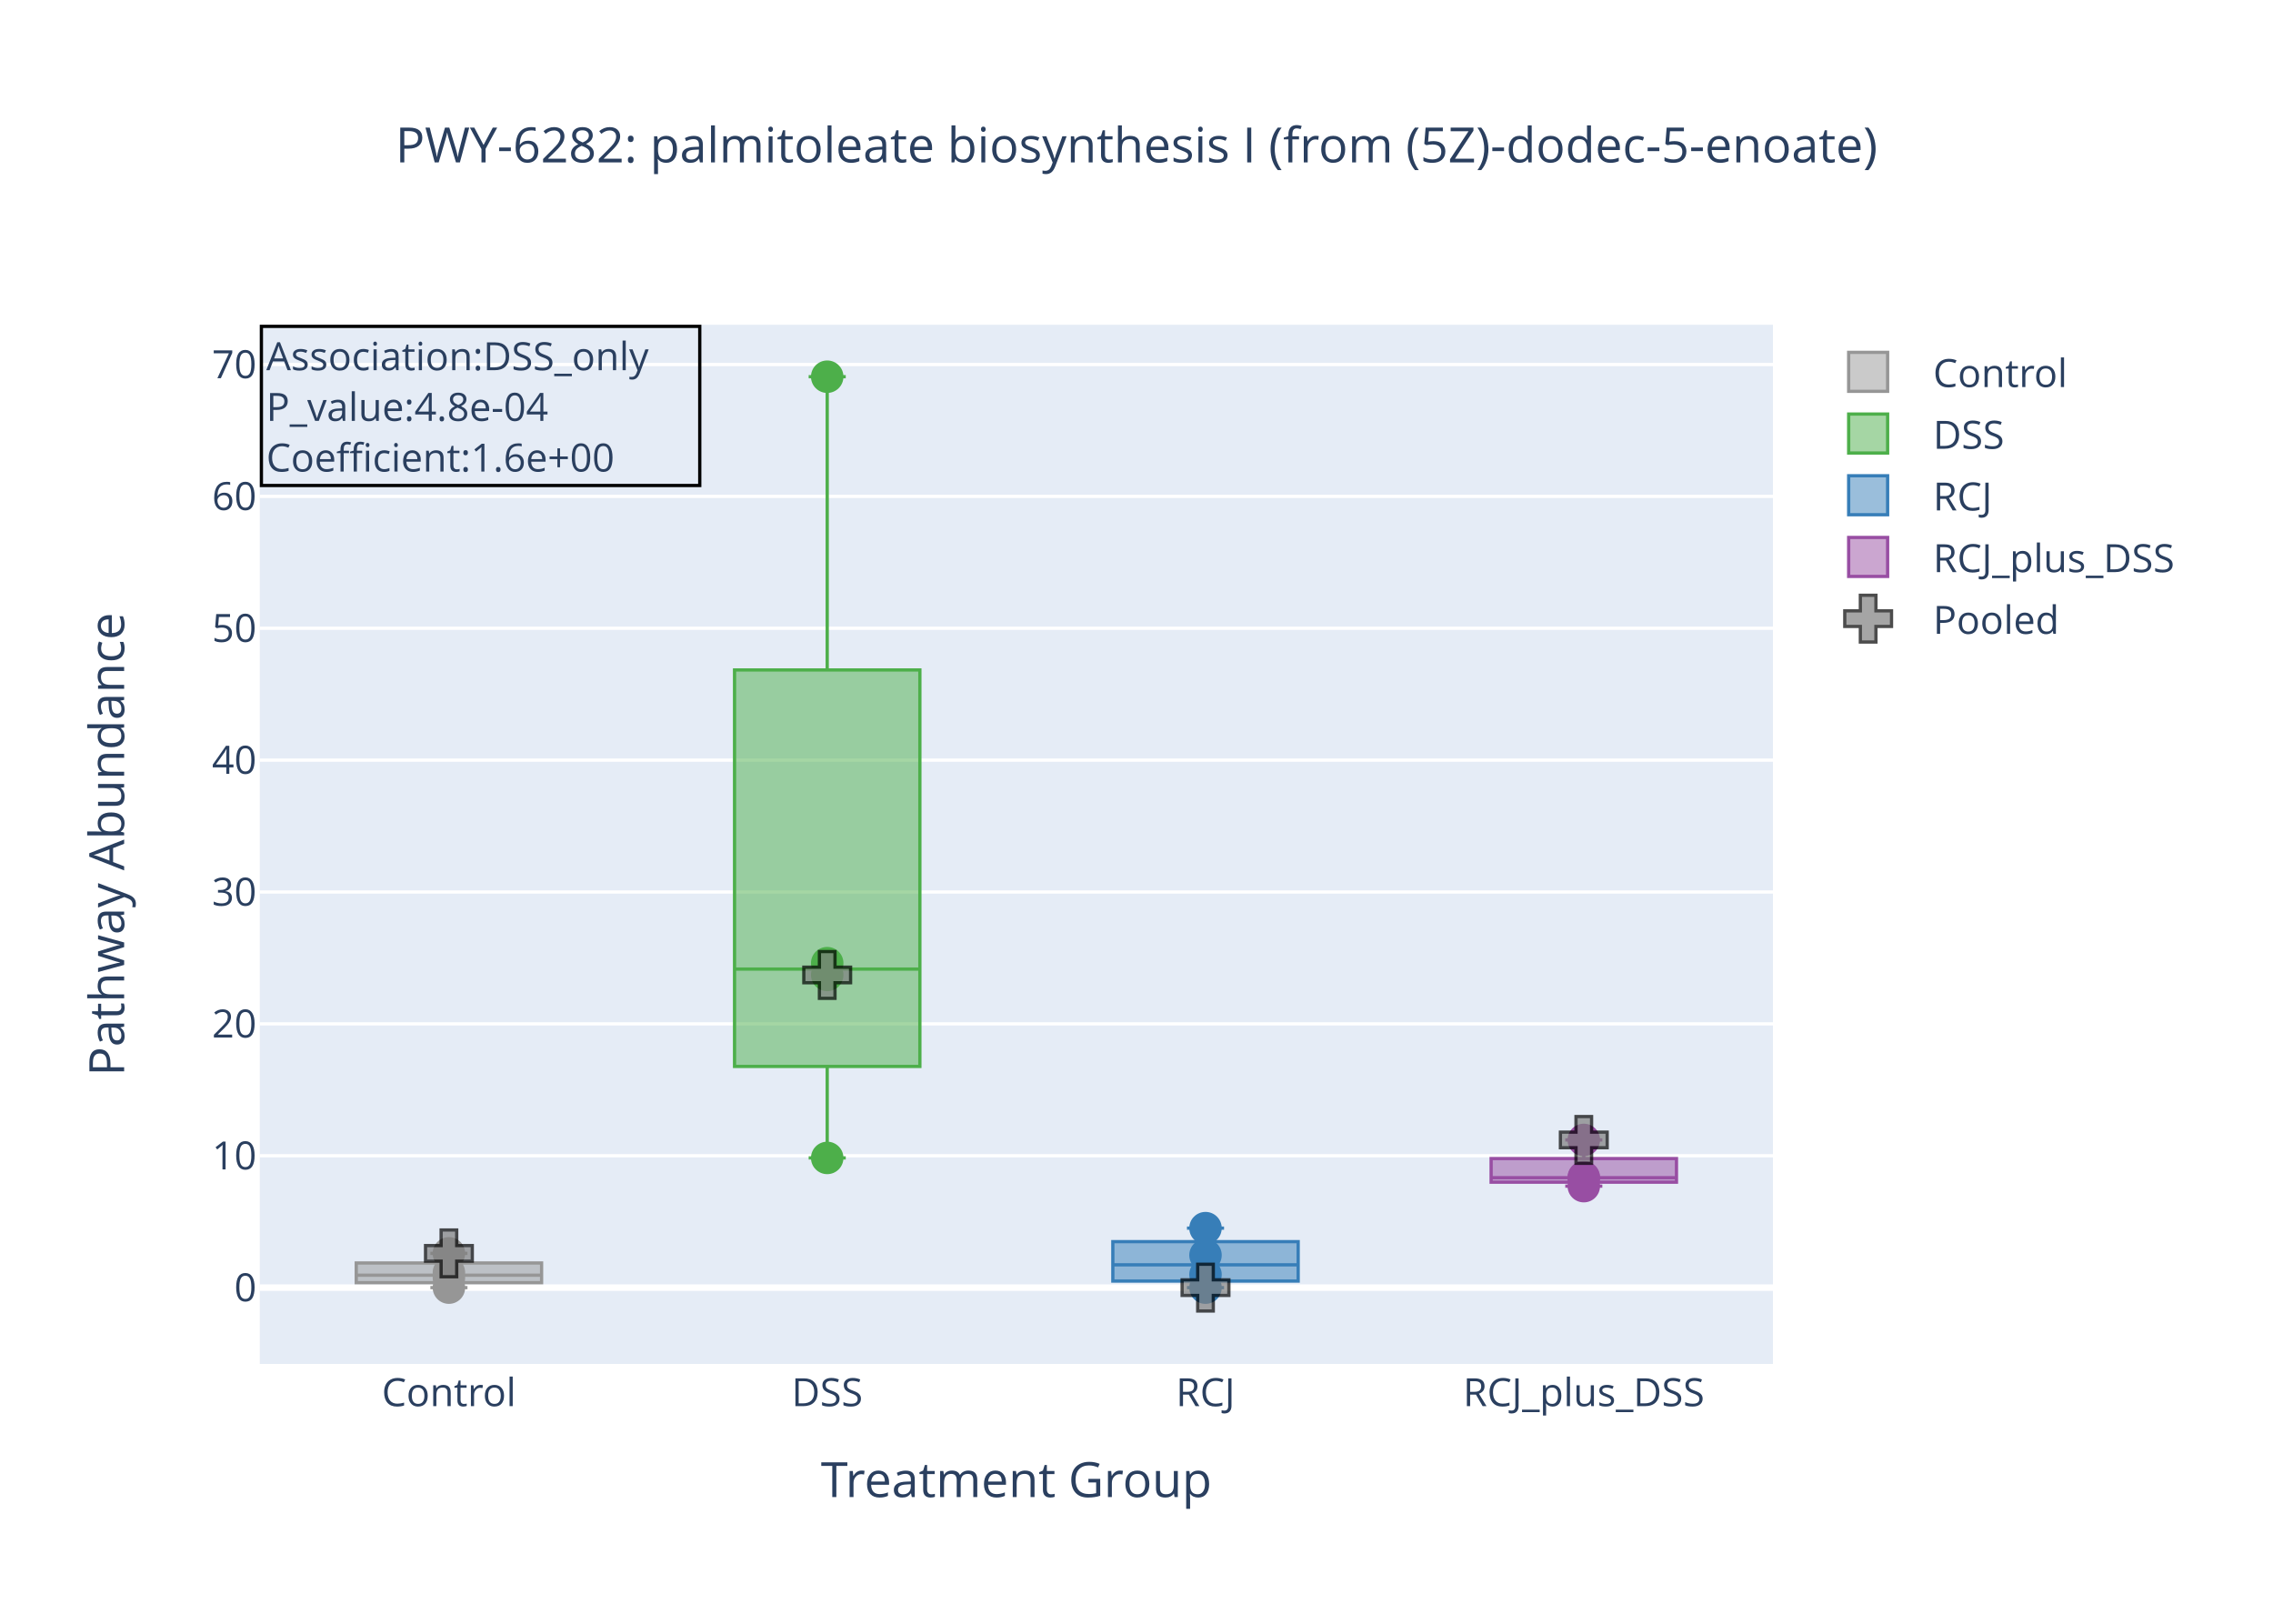
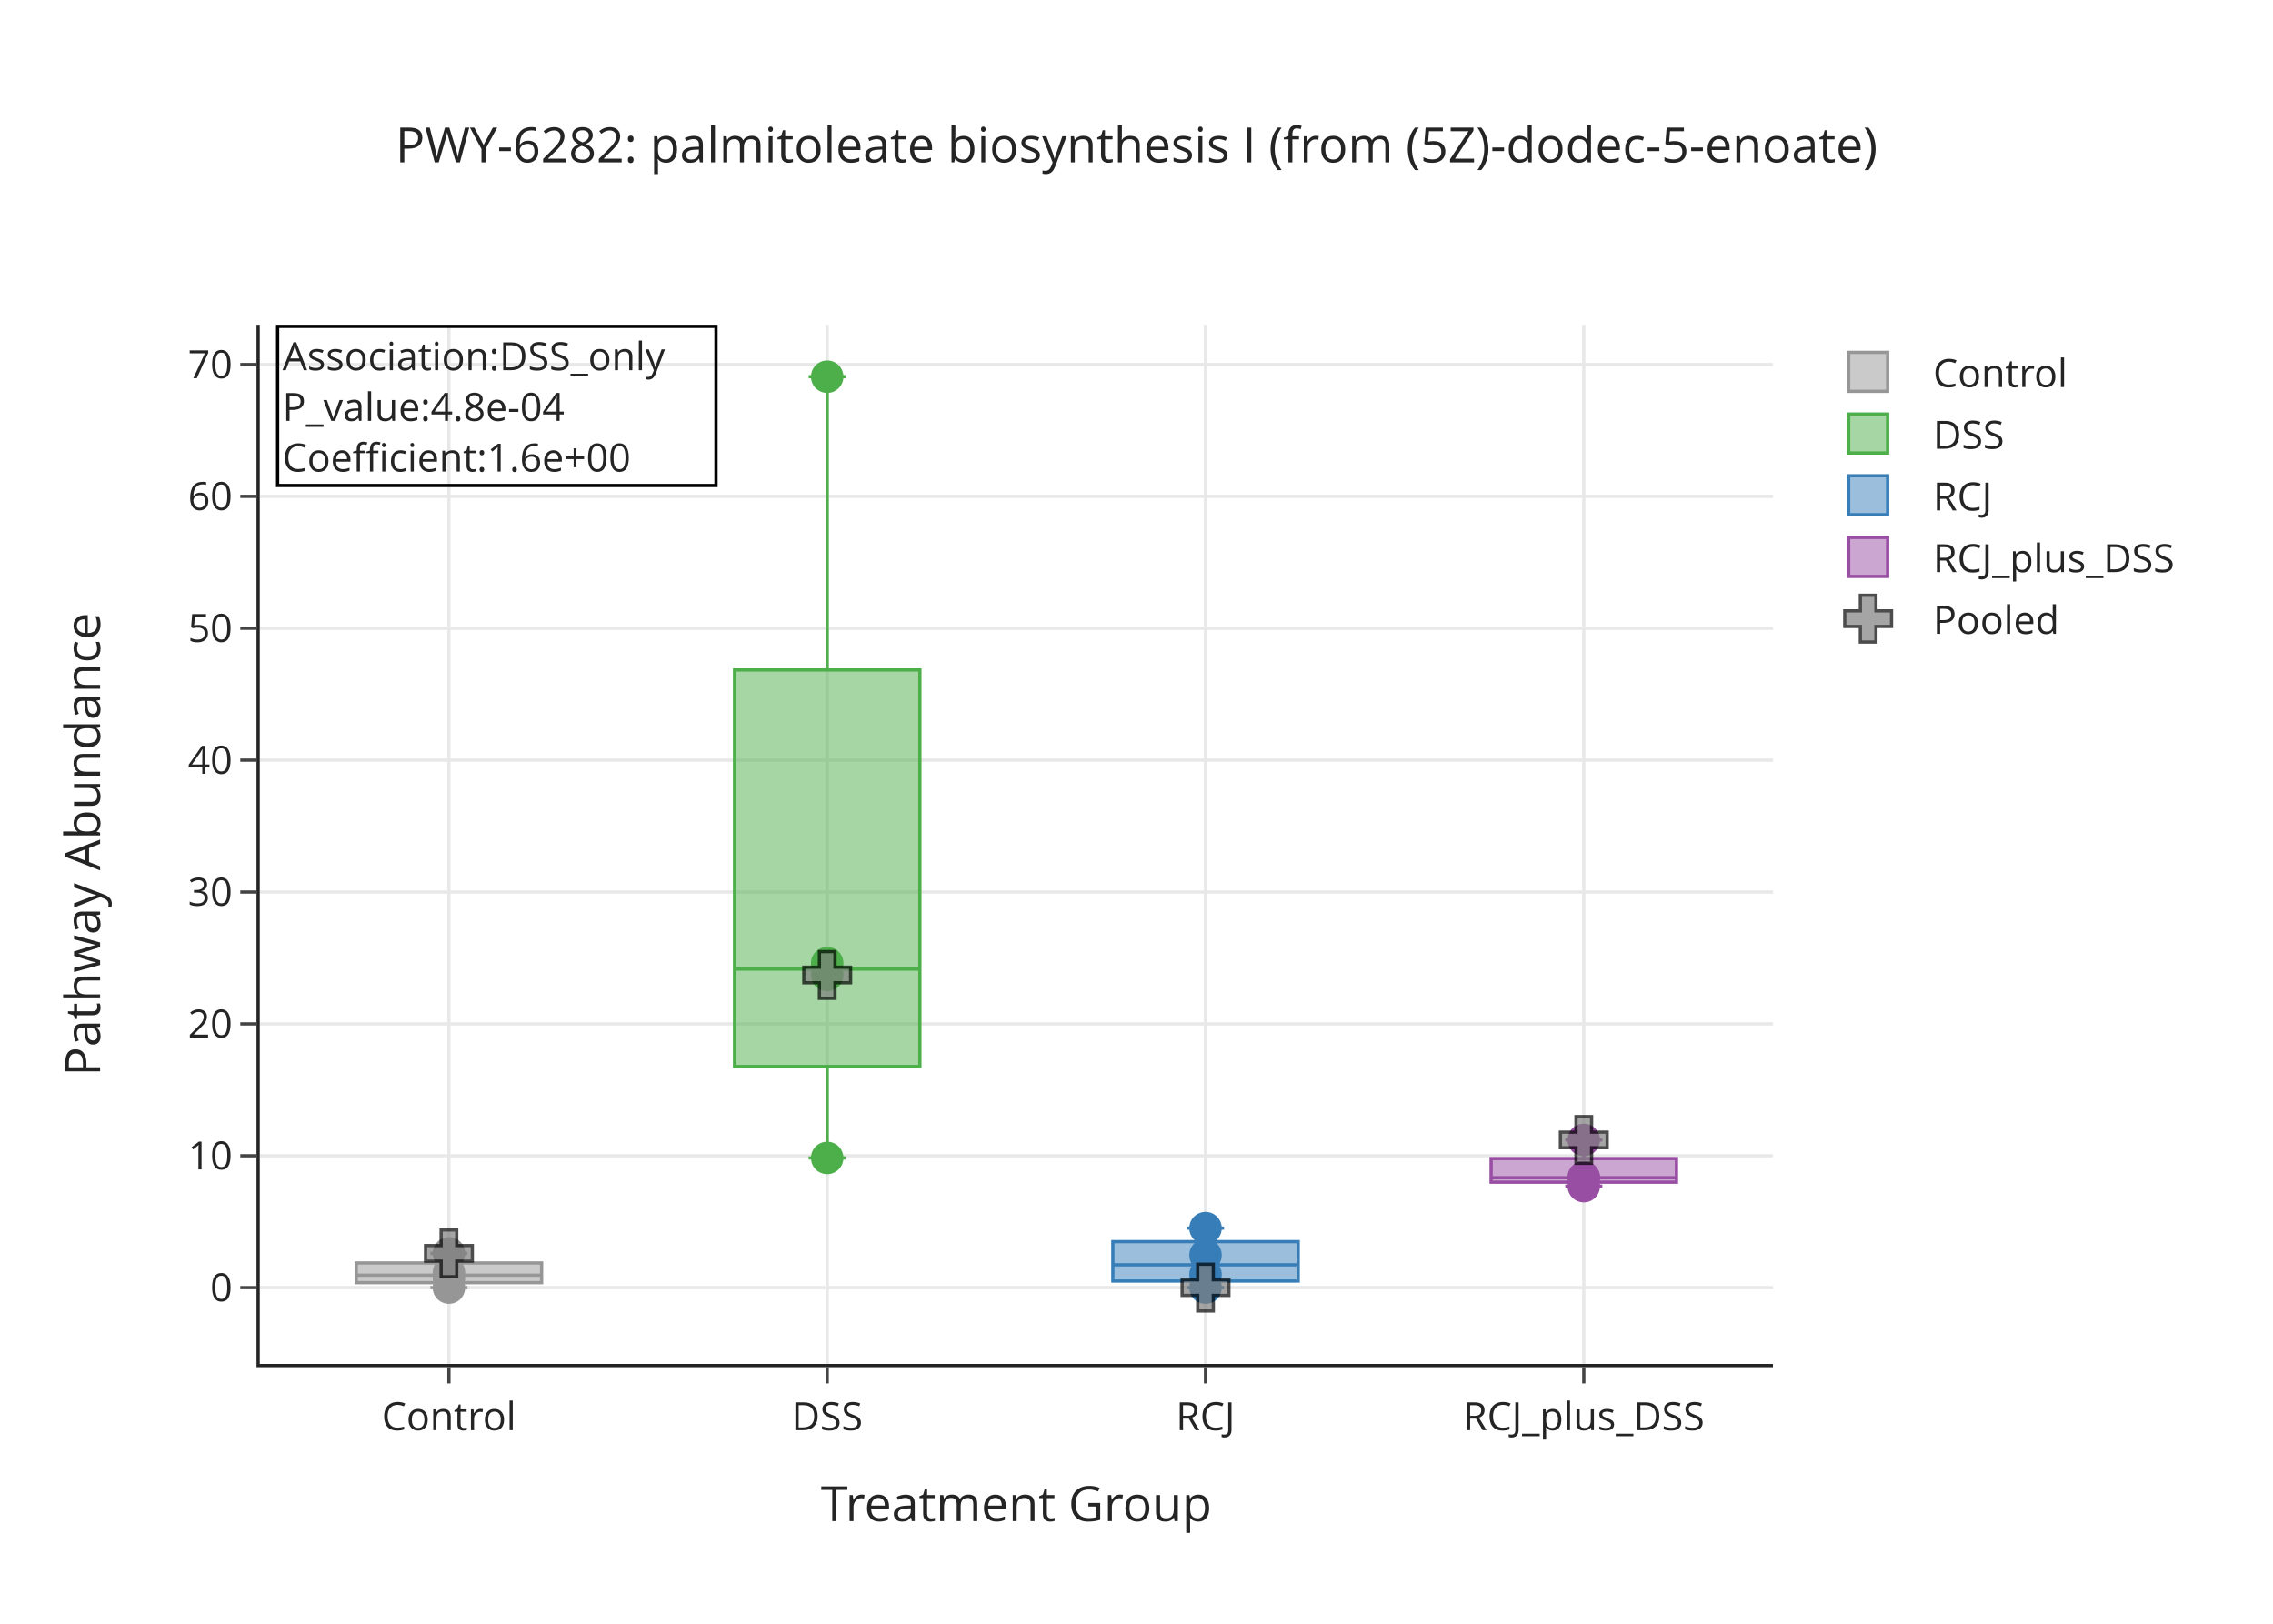
<svg xmlns="http://www.w3.org/2000/svg" class="main-svg" width="700" height="500" style="" viewBox="0 0 700 500">
  <rect x="0" y="0" width="700" height="500" style="fill: rgb(255, 255, 255); fill-opacity: 1;" />
-   <defs id="defs-a6d87c">
+   <defs id="defs-69c60e">
    <g class="clips">
-       <clipPath id="clipa6d87cxyplot" class="plotclip">
+       <clipPath id="clip69c60exyplot" class="plotclip">
        <rect width="466" height="320" />
      </clipPath>
-       <clipPath class="axesclip" id="clipa6d87cx">
+       <clipPath class="axesclip" id="clip69c60ex">
        <rect x="80" y="0" width="466" height="500" />
      </clipPath>
-       <clipPath class="axesclip" id="clipa6d87cy">
+       <clipPath class="axesclip" id="clip69c60ey">
        <rect x="0" y="100" width="700" height="320" />
      </clipPath>
-       <clipPath class="axesclip" id="clipa6d87cxy">
+       <clipPath class="axesclip" id="clip69c60exy">
        <rect x="80" y="100" width="466" height="320" />
      </clipPath>
    </g>
    <g class="gradients" />
    <g class="patterns" />
  </defs>
-   <g class="bglayer">
-     <rect class="bg" x="80" y="100" width="466" height="320" style="fill: rgb(229, 236, 246); fill-opacity: 1; stroke-width: 0;" />
-   </g>
+   <g class="bglayer" />
  <g class="layer-below">
    <g class="imagelayer" />
    <g class="shapelayer" />
  </g>
  <g class="cartesianlayer">
    <g class="subplot xy">
      <g class="layer-subplot">
        <g class="shapelayer" />
        <g class="imagelayer" />
      </g>
      <g class="minor-gridlayer">
        <g class="x" />
        <g class="y" />
      </g>
      <g class="gridlayer">
-         <g class="x" />
+         <g class="x">
+           <path class="xgrid crisp" transform="translate(138.25,0)" d="M0,100v320" style="stroke: rgb(232, 232, 232); stroke-opacity: 1; stroke-width: 1px;" />
+           <path class="xgrid crisp" transform="translate(254.75,0)" d="M0,100v320" style="stroke: rgb(232, 232, 232); stroke-opacity: 1; stroke-width: 1px;" />
+           <path class="xgrid crisp" transform="translate(371.25,0)" d="M0,100v320" style="stroke: rgb(232, 232, 232); stroke-opacity: 1; stroke-width: 1px;" />
+           <path class="xgrid crisp" transform="translate(487.75,0)" d="M0,100v320" style="stroke: rgb(232, 232, 232); stroke-opacity: 1; stroke-width: 1px;" />
+         </g>
        <g class="y">
-           <path class="ygrid crisp" transform="translate(0,355.89)" d="M80,0h466" style="stroke: rgb(255, 255, 255); stroke-opacity: 1; stroke-width: 1px;" />
-           <path class="ygrid crisp" transform="translate(0,315.28)" d="M80,0h466" style="stroke: rgb(255, 255, 255); stroke-opacity: 1; stroke-width: 1px;" />
-           <path class="ygrid crisp" transform="translate(0,274.68)" d="M80,0h466" style="stroke: rgb(255, 255, 255); stroke-opacity: 1; stroke-width: 1px;" />
-           <path class="ygrid crisp" transform="translate(0,234.07)" d="M80,0h466" style="stroke: rgb(255, 255, 255); stroke-opacity: 1; stroke-width: 1px;" />
-           <path class="ygrid crisp" transform="translate(0,193.46)" d="M80,0h466" style="stroke: rgb(255, 255, 255); stroke-opacity: 1; stroke-width: 1px;" />
-           <path class="ygrid crisp" transform="translate(0,152.85)" d="M80,0h466" style="stroke: rgb(255, 255, 255); stroke-opacity: 1; stroke-width: 1px;" />
-           <path class="ygrid crisp" transform="translate(0,112.25)" d="M80,0h466" style="stroke: rgb(255, 255, 255); stroke-opacity: 1; stroke-width: 1px;" />
-         </g>
-       </g>
-       <g class="zerolinelayer">
-         <path class="yzl zl crisp" transform="translate(0,396.5)" d="M80,0h466" style="stroke: rgb(255, 255, 255); stroke-opacity: 1; stroke-width: 2px;" />
-       </g>
+           <path class="ygrid crisp" transform="translate(0,396.5)" d="M80,0h466" style="stroke: rgb(232, 232, 232); stroke-opacity: 1; stroke-width: 1px;" />
+           <path class="ygrid crisp" transform="translate(0,355.89)" d="M80,0h466" style="stroke: rgb(232, 232, 232); stroke-opacity: 1; stroke-width: 1px;" />
+           <path class="ygrid crisp" transform="translate(0,315.28)" d="M80,0h466" style="stroke: rgb(232, 232, 232); stroke-opacity: 1; stroke-width: 1px;" />
+           <path class="ygrid crisp" transform="translate(0,274.68)" d="M80,0h466" style="stroke: rgb(232, 232, 232); stroke-opacity: 1; stroke-width: 1px;" />
+           <path class="ygrid crisp" transform="translate(0,234.07)" d="M80,0h466" style="stroke: rgb(232, 232, 232); stroke-opacity: 1; stroke-width: 1px;" />
+           <path class="ygrid crisp" transform="translate(0,193.46)" d="M80,0h466" style="stroke: rgb(232, 232, 232); stroke-opacity: 1; stroke-width: 1px;" />
+           <path class="ygrid crisp" transform="translate(0,152.85)" d="M80,0h466" style="stroke: rgb(232, 232, 232); stroke-opacity: 1; stroke-width: 1px;" />
+           <path class="ygrid crisp" transform="translate(0,112.25)" d="M80,0h466" style="stroke: rgb(232, 232, 232); stroke-opacity: 1; stroke-width: 1px;" />
+         </g>
+       </g>
+       <g class="zerolinelayer" />
      <path class="xlines-below" />
      <path class="ylines-below" />
      <g class="overlines-below" />
      <g class="xaxislayer-below" />
      <g class="yaxislayer-below" />
      <g class="overaxes-below" />
-       <g class="plot" transform="translate(80,100)" clip-path="url(#clipa6d87cxyplot)">
+       <g class="plot" transform="translate(80,100)" clip-path="url(#clip69c60exyplot)">
        <g class="boxlayer mlayer">
          <g class="trace boxes" style="opacity: 1;">
            <path class="box" d="M29.71,292.67H86.79M29.71,294.98H86.79V288.91H29.71ZM58.25,294.98V296.5M58.25,288.91V285.95M52.54,296.5H63.96M52.54,285.95H63.96" style="vector-effect: non-scaling-stroke; stroke-width: 1px; stroke: rgb(150, 150, 150); stroke-opacity: 1; fill: rgb(150, 150, 150); fill-opacity: 0.5;" />
            <g class="points">
              <path class="point" transform="translate(58.25,296.5)" d="M5,0A5,5 0 1,1 0,-5A5,5 0 0,1 5,0Z" style="opacity: 1; stroke-width: 0px; fill: rgb(150, 150, 150); fill-opacity: 1;" />
              <path class="point" transform="translate(58.25,293.47)" d="M5,0A5,5 0 1,1 0,-5A5,5 0 0,1 5,0Z" style="opacity: 1; stroke-width: 0px; fill: rgb(150, 150, 150); fill-opacity: 1;" />
              <path class="point" transform="translate(58.25,291.87)" d="M5,0A5,5 0 1,1 0,-5A5,5 0 0,1 5,0Z" style="opacity: 1; stroke-width: 0px; fill: rgb(150, 150, 150); fill-opacity: 1;" />
              <path class="point" transform="translate(58.25,285.95)" d="M5,0A5,5 0 1,1 0,-5A5,5 0 0,1 5,0Z" style="opacity: 1; stroke-width: 0px; fill: rgb(150, 150, 150); fill-opacity: 1;" />
            </g>
          </g>
          <g class="trace boxes" style="opacity: 1;">
            <path class="box" d="M146.21,198.41H203.29M146.21,228.39H203.29V106.3H146.21ZM174.75,228.39V256.56M174.75,106.3V16M169.04,256.56H180.46M169.04,16H180.46" style="vector-effect: non-scaling-stroke; stroke-width: 1px; stroke: rgb(77, 175, 74); stroke-opacity: 1; fill: rgb(77, 175, 74); fill-opacity: 0.5;" />
            <g class="points">
              <path class="point" transform="translate(174.75,256.56)" d="M5,0A5,5 0 1,1 0,-5A5,5 0 0,1 5,0Z" style="opacity: 1; stroke-width: 0px; fill: rgb(77, 175, 74); fill-opacity: 1;" />
              <path class="point" transform="translate(174.75,200.22)" d="M5,0A5,5 0 1,1 0,-5A5,5 0 0,1 5,0Z" style="opacity: 1; stroke-width: 0px; fill: rgb(77, 175, 74); fill-opacity: 1;" />
              <path class="point" transform="translate(174.75,196.59)" d="M5,0A5,5 0 1,1 0,-5A5,5 0 0,1 5,0Z" style="opacity: 1; stroke-width: 0px; fill: rgb(77, 175, 74); fill-opacity: 1;" />
              <path class="point" transform="translate(174.75,16)" d="M5,0A5,5 0 1,1 0,-5A5,5 0 0,1 5,0Z" style="opacity: 1; stroke-width: 0px; fill: rgb(77, 175, 74); fill-opacity: 1;" />
            </g>
          </g>
          <g class="trace boxes" style="opacity: 1;">
            <path class="box" d="M262.71,289.48H319.79M262.71,294.48H319.79V282.34H262.71ZM291.25,294.48V296.5M291.25,282.34V278.18M285.54,296.5H296.96M285.54,278.18H296.96" style="vector-effect: non-scaling-stroke; stroke-width: 1px; stroke: rgb(55, 126, 184); stroke-opacity: 1; fill: rgb(55, 126, 184); fill-opacity: 0.5;" />
            <g class="points">
              <path class="point" transform="translate(291.25,296.5)" d="M5,0A5,5 0 1,1 0,-5A5,5 0 0,1 5,0Z" style="opacity: 1; stroke-width: 0px; fill: rgb(55, 126, 184); fill-opacity: 1;" />
              <path class="point" transform="translate(291.25,292.47)" d="M5,0A5,5 0 1,1 0,-5A5,5 0 0,1 5,0Z" style="opacity: 1; stroke-width: 0px; fill: rgb(55, 126, 184); fill-opacity: 1;" />
              <path class="point" transform="translate(291.25,286.5)" d="M5,0A5,5 0 1,1 0,-5A5,5 0 0,1 5,0Z" style="opacity: 1; stroke-width: 0px; fill: rgb(55, 126, 184); fill-opacity: 1;" />
              <path class="point" transform="translate(291.25,278.18)" d="M5,0A5,5 0 1,1 0,-5A5,5 0 0,1 5,0Z" style="opacity: 1; stroke-width: 0px; fill: rgb(55, 126, 184); fill-opacity: 1;" />
            </g>
          </g>
          <g class="trace boxes" style="opacity: 1;">
            <path class="box" d="M379.21,262.65H436.29M379.21,264.03H436.29V256.76H379.21ZM407.75,264.03V265.25M407.75,256.76V251.02M402.04,265.25H413.46M402.04,251.02H413.46" style="vector-effect: non-scaling-stroke; stroke-width: 1px; stroke: rgb(152, 78, 163); stroke-opacity: 1; fill: rgb(152, 78, 163); fill-opacity: 0.5;" />
            <g class="points">
              <path class="point" transform="translate(407.75,265.25)" d="M5,0A5,5 0 1,1 0,-5A5,5 0 0,1 5,0Z" style="opacity: 1; stroke-width: 0px; fill: rgb(152, 78, 163); fill-opacity: 1;" />
              <path class="point" transform="translate(407.75,262.8)" d="M5,0A5,5 0 1,1 0,-5A5,5 0 0,1 5,0Z" style="opacity: 1; stroke-width: 0px; fill: rgb(152, 78, 163); fill-opacity: 1;" />
              <path class="point" transform="translate(407.75,262.5)" d="M5,0A5,5 0 1,1 0,-5A5,5 0 0,1 5,0Z" style="opacity: 1; stroke-width: 0px; fill: rgb(152, 78, 163); fill-opacity: 1;" />
              <path class="point" transform="translate(407.75,251.02)" d="M5,0A5,5 0 1,1 0,-5A5,5 0 0,1 5,0Z" style="opacity: 1; stroke-width: 0px; fill: rgb(152, 78, 163); fill-opacity: 1;" />
            </g>
          </g>
        </g>
        <g class="scatterlayer mlayer">
-           <g class="trace scatter tracefd8e43" style="stroke-miterlimit: 2; opacity: 1;">
+           <g class="trace scatter trace527e13" style="stroke-miterlimit: 2; opacity: 1;">
            <g class="fills" />
            <g class="errorbars" />
            <g class="lines" />
            <g class="points">
              <path class="point" transform="translate(58.25,285.95)" d="M7.2,2.4H2.4V7.2H-2.4V2.4H-7.2V-2.4H-2.4V-7.2H2.4V-2.4H7.2Z" style="opacity: 0.7; stroke-width: 1px; fill: rgb(127, 127, 127); fill-opacity: 1; stroke: rgb(0, 0, 0); stroke-opacity: 1;" />
              <path class="point" transform="translate(174.75,200.22)" d="M7.2,2.4H2.4V7.2H-2.4V2.4H-7.2V-2.4H-2.4V-7.2H2.4V-2.4H7.2Z" style="opacity: 0.7; stroke-width: 1px; fill: rgb(127, 127, 127); fill-opacity: 1; stroke: rgb(0, 0, 0); stroke-opacity: 1;" />
              <path class="point" transform="translate(291.25,296.5)" d="M7.2,2.4H2.4V7.2H-2.4V2.4H-7.2V-2.4H-2.4V-7.2H2.4V-2.4H7.2Z" style="opacity: 0.7; stroke-width: 1px; fill: rgb(127, 127, 127); fill-opacity: 1; stroke: rgb(0, 0, 0); stroke-opacity: 1;" />
              <path class="point" transform="translate(407.75,251.02)" d="M7.2,2.4H2.4V7.2H-2.4V2.4H-7.2V-2.4H-2.4V-7.2H2.4V-2.4H7.2Z" style="opacity: 0.7; stroke-width: 1px; fill: rgb(127, 127, 127); fill-opacity: 1; stroke: rgb(0, 0, 0); stroke-opacity: 1;" />
            </g>
            <g class="text" />
          </g>
        </g>
      </g>
      <g class="overplot" />
-       <path class="xlines-above crisp" d="M0,0" style="fill: none;" />
-       <path class="ylines-above crisp" d="M0,0" style="fill: none;" />
+       <path class="xlines-above crisp" d="M79,420.5H546" style="fill: none; stroke-width: 1px; stroke: rgb(36, 36, 36); stroke-opacity: 1;" />
+       <path class="ylines-above crisp" d="M79.5,100V420" style="fill: none; stroke-width: 1px; stroke: rgb(36, 36, 36); stroke-opacity: 1;" />
      <g class="overlines-above" />
      <g class="xaxislayer-above">
-         <g class="xtick">
-           <text text-anchor="middle" x="0" y="433" transform="translate(138.25,0)" style="font-family: 'Open Sans', verdana, arial, sans-serif; font-size: 12px; fill: rgb(42, 63, 95); fill-opacity: 1; white-space: pre; opacity: 1;">Control</text>
-         </g>
-         <g class="xtick">
-           <text text-anchor="middle" x="0" y="433" transform="translate(254.75,0)" style="font-family: 'Open Sans', verdana, arial, sans-serif; font-size: 12px; fill: rgb(42, 63, 95); fill-opacity: 1; white-space: pre; opacity: 1;">DSS</text>
-         </g>
-         <g class="xtick">
-           <text text-anchor="middle" x="0" y="433" transform="translate(371.25,0)" style="font-family: 'Open Sans', verdana, arial, sans-serif; font-size: 12px; fill: rgb(42, 63, 95); fill-opacity: 1; white-space: pre; opacity: 1;">RCJ</text>
-         </g>
-         <g class="xtick">
-           <text text-anchor="middle" x="0" y="433" transform="translate(487.75,0)" style="font-family: 'Open Sans', verdana, arial, sans-serif; font-size: 12px; fill: rgb(42, 63, 95); fill-opacity: 1; white-space: pre; opacity: 1;">RCJ_plus_DSS</text>
+         <path class="xtick ticks crisp" d="M0,421v5" transform="translate(138.25,0)" style="stroke: rgb(68, 68, 68); stroke-opacity: 1; stroke-width: 1px;" />
+         <path class="xtick ticks crisp" d="M0,421v5" transform="translate(254.75,0)" style="stroke: rgb(68, 68, 68); stroke-opacity: 1; stroke-width: 1px;" />
+         <path class="xtick ticks crisp" d="M0,421v5" transform="translate(371.25,0)" style="stroke: rgb(68, 68, 68); stroke-opacity: 1; stroke-width: 1px;" />
+         <path class="xtick ticks crisp" d="M0,421v5" transform="translate(487.75,0)" style="stroke: rgb(68, 68, 68); stroke-opacity: 1; stroke-width: 1px;" />
+         <g class="xtick">
+           <text text-anchor="middle" x="0" y="440.4" transform="translate(138.25,0)" style="font-family: 'Open Sans', verdana, arial, sans-serif; font-size: 12px; fill: rgb(36, 36, 36); fill-opacity: 1; white-space: pre; opacity: 1;">Control</text>
+         </g>
+         <g class="xtick">
+           <text text-anchor="middle" x="0" y="440.4" transform="translate(254.75,0)" style="font-family: 'Open Sans', verdana, arial, sans-serif; font-size: 12px; fill: rgb(36, 36, 36); fill-opacity: 1; white-space: pre; opacity: 1;">DSS</text>
+         </g>
+         <g class="xtick">
+           <text text-anchor="middle" x="0" y="440.4" transform="translate(371.25,0)" style="font-family: 'Open Sans', verdana, arial, sans-serif; font-size: 12px; fill: rgb(36, 36, 36); fill-opacity: 1; white-space: pre; opacity: 1;">RCJ</text>
+         </g>
+         <g class="xtick">
+           <text text-anchor="middle" x="0" y="440.4" transform="translate(487.75,0)" style="font-family: 'Open Sans', verdana, arial, sans-serif; font-size: 12px; fill: rgb(36, 36, 36); fill-opacity: 1; white-space: pre; opacity: 1;">RCJ_plus_DSS</text>
        </g>
      </g>
      <g class="yaxislayer-above">
-         <g class="ytick">
-           <text text-anchor="end" x="79" y="4.2" transform="translate(0,396.5)" style="font-family: 'Open Sans', verdana, arial, sans-serif; font-size: 12px; fill: rgb(42, 63, 95); fill-opacity: 1; white-space: pre; opacity: 1;">0</text>
-         </g>
-         <g class="ytick">
-           <text text-anchor="end" x="79" y="4.2" style="font-family: 'Open Sans', verdana, arial, sans-serif; font-size: 12px; fill: rgb(42, 63, 95); fill-opacity: 1; white-space: pre; opacity: 1;" transform="translate(0,355.89)">10</text>
-         </g>
-         <g class="ytick">
-           <text text-anchor="end" x="79" y="4.2" style="font-family: 'Open Sans', verdana, arial, sans-serif; font-size: 12px; fill: rgb(42, 63, 95); fill-opacity: 1; white-space: pre; opacity: 1;" transform="translate(0,315.28)">20</text>
-         </g>
-         <g class="ytick">
-           <text text-anchor="end" x="79" y="4.2" style="font-family: 'Open Sans', verdana, arial, sans-serif; font-size: 12px; fill: rgb(42, 63, 95); fill-opacity: 1; white-space: pre; opacity: 1;" transform="translate(0,274.68)">30</text>
-         </g>
-         <g class="ytick">
-           <text text-anchor="end" x="79" y="4.2" style="font-family: 'Open Sans', verdana, arial, sans-serif; font-size: 12px; fill: rgb(42, 63, 95); fill-opacity: 1; white-space: pre; opacity: 1;" transform="translate(0,234.07)">40</text>
-         </g>
-         <g class="ytick">
-           <text text-anchor="end" x="79" y="4.2" style="font-family: 'Open Sans', verdana, arial, sans-serif; font-size: 12px; fill: rgb(42, 63, 95); fill-opacity: 1; white-space: pre; opacity: 1;" transform="translate(0,193.46)">50</text>
-         </g>
-         <g class="ytick">
-           <text text-anchor="end" x="79" y="4.2" style="font-family: 'Open Sans', verdana, arial, sans-serif; font-size: 12px; fill: rgb(42, 63, 95); fill-opacity: 1; white-space: pre; opacity: 1;" transform="translate(0,152.85)">60</text>
-         </g>
-         <g class="ytick">
-           <text text-anchor="end" x="79" y="4.2" style="font-family: 'Open Sans', verdana, arial, sans-serif; font-size: 12px; fill: rgb(42, 63, 95); fill-opacity: 1; white-space: pre; opacity: 1;" transform="translate(0,112.25)">70</text>
+         <path class="ytick ticks crisp" d="M79,0h-5" transform="translate(0,396.5)" style="stroke: rgb(68, 68, 68); stroke-opacity: 1; stroke-width: 1px;" />
+         <path class="ytick ticks crisp" d="M79,0h-5" transform="translate(0,355.89)" style="stroke: rgb(68, 68, 68); stroke-opacity: 1; stroke-width: 1px;" />
+         <path class="ytick ticks crisp" d="M79,0h-5" transform="translate(0,315.28)" style="stroke: rgb(68, 68, 68); stroke-opacity: 1; stroke-width: 1px;" />
+         <path class="ytick ticks crisp" d="M79,0h-5" transform="translate(0,274.68)" style="stroke: rgb(68, 68, 68); stroke-opacity: 1; stroke-width: 1px;" />
+         <path class="ytick ticks crisp" d="M79,0h-5" transform="translate(0,234.07)" style="stroke: rgb(68, 68, 68); stroke-opacity: 1; stroke-width: 1px;" />
+         <path class="ytick ticks crisp" d="M79,0h-5" transform="translate(0,193.46)" style="stroke: rgb(68, 68, 68); stroke-opacity: 1; stroke-width: 1px;" />
+         <path class="ytick ticks crisp" d="M79,0h-5" transform="translate(0,152.85)" style="stroke: rgb(68, 68, 68); stroke-opacity: 1; stroke-width: 1px;" />
+         <path class="ytick ticks crisp" d="M79,0h-5" transform="translate(0,112.25)" style="stroke: rgb(68, 68, 68); stroke-opacity: 1; stroke-width: 1px;" />
+         <g class="ytick">
+           <text text-anchor="end" x="71.6" y="4.2" transform="translate(0,396.5)" style="font-family: 'Open Sans', verdana, arial, sans-serif; font-size: 12px; fill: rgb(36, 36, 36); fill-opacity: 1; white-space: pre; opacity: 1;">0</text>
+         </g>
+         <g class="ytick">
+           <text text-anchor="end" x="71.6" y="4.2" style="font-family: 'Open Sans', verdana, arial, sans-serif; font-size: 12px; fill: rgb(36, 36, 36); fill-opacity: 1; white-space: pre; opacity: 1;" transform="translate(0,355.89)">10</text>
+         </g>
+         <g class="ytick">
+           <text text-anchor="end" x="71.6" y="4.2" style="font-family: 'Open Sans', verdana, arial, sans-serif; font-size: 12px; fill: rgb(36, 36, 36); fill-opacity: 1; white-space: pre; opacity: 1;" transform="translate(0,315.28)">20</text>
+         </g>
+         <g class="ytick">
+           <text text-anchor="end" x="71.6" y="4.2" style="font-family: 'Open Sans', verdana, arial, sans-serif; font-size: 12px; fill: rgb(36, 36, 36); fill-opacity: 1; white-space: pre; opacity: 1;" transform="translate(0,274.68)">30</text>
+         </g>
+         <g class="ytick">
+           <text text-anchor="end" x="71.6" y="4.2" style="font-family: 'Open Sans', verdana, arial, sans-serif; font-size: 12px; fill: rgb(36, 36, 36); fill-opacity: 1; white-space: pre; opacity: 1;" transform="translate(0,234.07)">40</text>
+         </g>
+         <g class="ytick">
+           <text text-anchor="end" x="71.6" y="4.2" style="font-family: 'Open Sans', verdana, arial, sans-serif; font-size: 12px; fill: rgb(36, 36, 36); fill-opacity: 1; white-space: pre; opacity: 1;" transform="translate(0,193.46)">50</text>
+         </g>
+         <g class="ytick">
+           <text text-anchor="end" x="71.6" y="4.2" style="font-family: 'Open Sans', verdana, arial, sans-serif; font-size: 12px; fill: rgb(36, 36, 36); fill-opacity: 1; white-space: pre; opacity: 1;" transform="translate(0,152.85)">60</text>
+         </g>
+         <g class="ytick">
+           <text text-anchor="end" x="71.6" y="4.2" style="font-family: 'Open Sans', verdana, arial, sans-serif; font-size: 12px; fill: rgb(36, 36, 36); fill-opacity: 1; white-space: pre; opacity: 1;" transform="translate(0,112.25)">70</text>
        </g>
      </g>
      <g class="overaxes-above" />
    </g>
  </g>
  <g class="polarlayer" />
  <g class="smithlayer" />
  <g class="ternarylayer" />
  <g class="geolayer" />
  <g class="funnelarealayer" />
  <g class="pielayer" />
  <g class="iciclelayer" />
  <g class="treemaplayer" />
  <g class="sunburstlayer" />
  <g class="glimages" />
-   <defs id="topdefs-a6d87c">
+   <defs id="topdefs-69c60e">
    <g class="clips" />
-     <clipPath id="legenda6d87c">
+     <clipPath id="legend69c60e">
      <rect width="133" height="105" x="0" y="0" />
    </clipPath>
  </defs>
  <g class="layer-above">
    <g class="imagelayer" />
    <g class="shapelayer" />
  </g>
  <g class="infolayer">
    <g class="legend" pointer-events="all" transform="translate(555.32,100)">
      <rect class="bg" shape-rendering="crispEdges" width="133" height="105" x="0" y="0" style="stroke: rgb(68, 68, 68); stroke-opacity: 1; fill: rgb(255, 255, 255); fill-opacity: 1; stroke-width: 0px;" />
-       <g class="scrollbox" transform="" clip-path="url(#legenda6d87c)">
+       <g class="scrollbox" transform="" clip-path="url(#legend69c60e)">
        <g class="groups">
          <g class="traces" transform="translate(0,14.5)" style="opacity: 1;">
-             <text class="legendtext" text-anchor="start" x="40" y="4.68" style="font-family: 'Open Sans', verdana, arial, sans-serif; font-size: 12px; fill: rgb(42, 63, 95); fill-opacity: 1; white-space: pre;">Control</text>
+             <text class="legendtext" text-anchor="start" x="40" y="4.68" style="font-family: 'Open Sans', verdana, arial, sans-serif; font-size: 12px; fill: rgb(36, 36, 36); fill-opacity: 1; white-space: pre;">Control</text>
            <g class="layers" style="opacity: 1;">
              <g class="legendfill" />
              <g class="legendlines" />
              <g class="legendsymbols">
                <g class="legendpoints">
                  <path class="legendbox" d="M6,6H-6V-6H6Z" transform="translate(20,0)" style="stroke-width: 1px; fill: rgb(150, 150, 150); fill-opacity: 0.5; stroke: rgb(150, 150, 150); stroke-opacity: 1;" />
                </g>
              </g>
            </g>
            <rect class="legendtoggle" x="0" y="-9.5" width="127.703" height="19" style="fill: rgb(0, 0, 0); fill-opacity: 0;" />
          </g>
          <g class="traces" transform="translate(0,33.5)" style="opacity: 1;">
-             <text class="legendtext" text-anchor="start" x="40" y="4.68" style="font-family: 'Open Sans', verdana, arial, sans-serif; font-size: 12px; fill: rgb(42, 63, 95); fill-opacity: 1; white-space: pre;">DSS</text>
+             <text class="legendtext" text-anchor="start" x="40" y="4.68" style="font-family: 'Open Sans', verdana, arial, sans-serif; font-size: 12px; fill: rgb(36, 36, 36); fill-opacity: 1; white-space: pre;">DSS</text>
            <g class="layers" style="opacity: 1;">
              <g class="legendfill" />
              <g class="legendlines" />
              <g class="legendsymbols">
                <g class="legendpoints">
                  <path class="legendbox" d="M6,6H-6V-6H6Z" transform="translate(20,0)" style="stroke-width: 1px; fill: rgb(77, 175, 74); fill-opacity: 0.5; stroke: rgb(77, 175, 74); stroke-opacity: 1;" />
                </g>
              </g>
            </g>
            <rect class="legendtoggle" x="0" y="-9.5" width="127.703" height="19" style="fill: rgb(0, 0, 0); fill-opacity: 0;" />
          </g>
          <g class="traces" transform="translate(0,52.5)" style="opacity: 1;">
-             <text class="legendtext" text-anchor="start" x="40" y="4.68" style="font-family: 'Open Sans', verdana, arial, sans-serif; font-size: 12px; fill: rgb(42, 63, 95); fill-opacity: 1; white-space: pre;">RCJ</text>
+             <text class="legendtext" text-anchor="start" x="40" y="4.68" style="font-family: 'Open Sans', verdana, arial, sans-serif; font-size: 12px; fill: rgb(36, 36, 36); fill-opacity: 1; white-space: pre;">RCJ</text>
            <g class="layers" style="opacity: 1;">
              <g class="legendfill" />
              <g class="legendlines" />
              <g class="legendsymbols">
                <g class="legendpoints">
                  <path class="legendbox" d="M6,6H-6V-6H6Z" transform="translate(20,0)" style="stroke-width: 1px; fill: rgb(55, 126, 184); fill-opacity: 0.5; stroke: rgb(55, 126, 184); stroke-opacity: 1;" />
                </g>
              </g>
            </g>
            <rect class="legendtoggle" x="0" y="-9.5" width="127.703" height="19" style="fill: rgb(0, 0, 0); fill-opacity: 0;" />
          </g>
          <g class="traces" transform="translate(0,71.5)" style="opacity: 1;">
-             <text class="legendtext" text-anchor="start" x="40" y="4.68" style="font-family: 'Open Sans', verdana, arial, sans-serif; font-size: 12px; fill: rgb(42, 63, 95); fill-opacity: 1; white-space: pre;">RCJ_plus_DSS</text>
+             <text class="legendtext" text-anchor="start" x="40" y="4.68" style="font-family: 'Open Sans', verdana, arial, sans-serif; font-size: 12px; fill: rgb(36, 36, 36); fill-opacity: 1; white-space: pre;">RCJ_plus_DSS</text>
            <g class="layers" style="opacity: 1;">
              <g class="legendfill" />
              <g class="legendlines" />
              <g class="legendsymbols">
                <g class="legendpoints">
                  <path class="legendbox" d="M6,6H-6V-6H6Z" transform="translate(20,0)" style="stroke-width: 1px; fill: rgb(152, 78, 163); fill-opacity: 0.5; stroke: rgb(152, 78, 163); stroke-opacity: 1;" />
                </g>
              </g>
            </g>
            <rect class="legendtoggle" x="0" y="-9.5" width="127.703" height="19" style="fill: rgb(0, 0, 0); fill-opacity: 0;" />
          </g>
          <g class="traces" transform="translate(0,90.5)" style="opacity: 1;">
-             <text class="legendtext" text-anchor="start" x="40" y="4.68" style="font-family: 'Open Sans', verdana, arial, sans-serif; font-size: 12px; fill: rgb(42, 63, 95); fill-opacity: 1; white-space: pre;">Pooled</text>
+             <text class="legendtext" text-anchor="start" x="40" y="4.68" style="font-family: 'Open Sans', verdana, arial, sans-serif; font-size: 12px; fill: rgb(36, 36, 36); fill-opacity: 1; white-space: pre;">Pooled</text>
            <g class="layers" style="opacity: 1;">
              <g class="legendfill" />
              <g class="legendlines" />
              <g class="legendsymbols">
                <g class="legendpoints">
                  <path class="scatterpts" transform="translate(20,0)" d="M7.2,2.4H2.4V7.2H-2.4V2.4H-7.2V-2.4H-2.4V-7.2H2.4V-2.4H7.2Z" style="opacity: 0.7; stroke-width: 1px; fill: rgb(127, 127, 127); fill-opacity: 1; stroke: rgb(0, 0, 0); stroke-opacity: 1;" />
                </g>
              </g>
            </g>
            <rect class="legendtoggle" x="0" y="-9.5" width="127.703" height="19" style="fill: rgb(0, 0, 0); fill-opacity: 0;" />
          </g>
        </g>
      </g>
      <rect class="scrollbar" rx="20" ry="3" width="0" height="0" x="0" y="0" style="fill: rgb(128, 139, 164); fill-opacity: 1;" />
    </g>
    <g class="g-gtitle">
-       <text class="gtitle" x="350" y="50" text-anchor="middle" dy="0em" style="font-family: 'Open Sans', verdana, arial, sans-serif; font-size: 15px; fill: rgb(42, 63, 95); opacity: 1; font-weight: normal; white-space: pre;">PWY-6282: palmitoleate biosynthesis I (from (5Z)-dodec-5-enoate)</text>
+       <text class="gtitle" x="350" y="50" text-anchor="middle" dy="0em" style="font-family: 'Open Sans', verdana, arial, sans-serif; font-size: 15px; fill: rgb(36, 36, 36); opacity: 1; font-weight: normal; white-space: pre;">PWY-6282: palmitoleate biosynthesis I (from (5Z)-dodec-5-enoate)</text>
    </g>
    <g class="g-xtitle">
-       <text class="xtitle" x="313" y="461" text-anchor="middle" style="font-family: 'Open Sans', verdana, arial, sans-serif; font-size: 15px; fill: rgb(42, 63, 95); opacity: 1; font-weight: normal; white-space: pre;">Treatment Group</text>
+       <text class="xtitle" x="313" y="468.406" text-anchor="middle" style="font-family: 'Open Sans', verdana, arial, sans-serif; font-size: 15px; fill: rgb(36, 36, 36); opacity: 1; font-weight: normal; white-space: pre;">Treatment Group</text>
    </g>
    <g class="g-ytitle">
-       <text class="ytitle" transform="rotate(-90,38.23438,260)" x="38.234" y="260" text-anchor="middle" style="font-family: 'Open Sans', verdana, arial, sans-serif; font-size: 15px; fill: rgb(42, 63, 95); opacity: 1; font-weight: normal; white-space: pre;">Pathway Abundance</text>
+       <text class="ytitle" transform="rotate(-90,30.82812,260)" x="30.828" y="260" text-anchor="middle" style="font-family: 'Open Sans', verdana, arial, sans-serif; font-size: 15px; fill: rgb(36, 36, 36); opacity: 1; font-weight: normal; white-space: pre;">Pathway Abundance</text>
    </g>
    <g class="annotation" data-index="0" style="opacity: 1;">
-       <g class="annotation-text-g" transform="rotate(0,148,125)">
-         <g class="cursor-pointer" transform="translate(80,100)">
+       <g class="annotation-text-g" transform="rotate(0,152.66,125)">
+         <g class="cursor-pointer" transform="translate(85,100)">
          <rect class="bg" x="0.5" y="0.5" width="135" height="49" style="stroke-width: 1px; stroke: rgb(0, 0, 0); stroke-opacity: 1; fill: rgb(0, 0, 0); fill-opacity: 0;" />
-           <text class="annotation-text" text-anchor="start" x="2" y="14" style="font-family: 'Open Sans', verdana, arial, sans-serif; font-size: 12px; fill: rgb(42, 63, 95); fill-opacity: 1; white-space: pre;">
+           <text class="annotation-text" text-anchor="start" x="2" y="14" style="font-family: 'Open Sans', verdana, arial, sans-serif; font-size: 12px; fill: rgb(36, 36, 36); fill-opacity: 1; white-space: pre;">
            <tspan class="line" dy="0em" x="2" y="14">Association:DSS_only</tspan>
            <tspan class="line" dy="1.3em" x="2" y="14">P_value:4.8e-04</tspan>
            <tspan class="line" dy="2.6em" x="2" y="14">Coefficient:1.6e+00</tspan>
          </text>
        </g>
      </g>
    </g>
  </g>
</svg>
